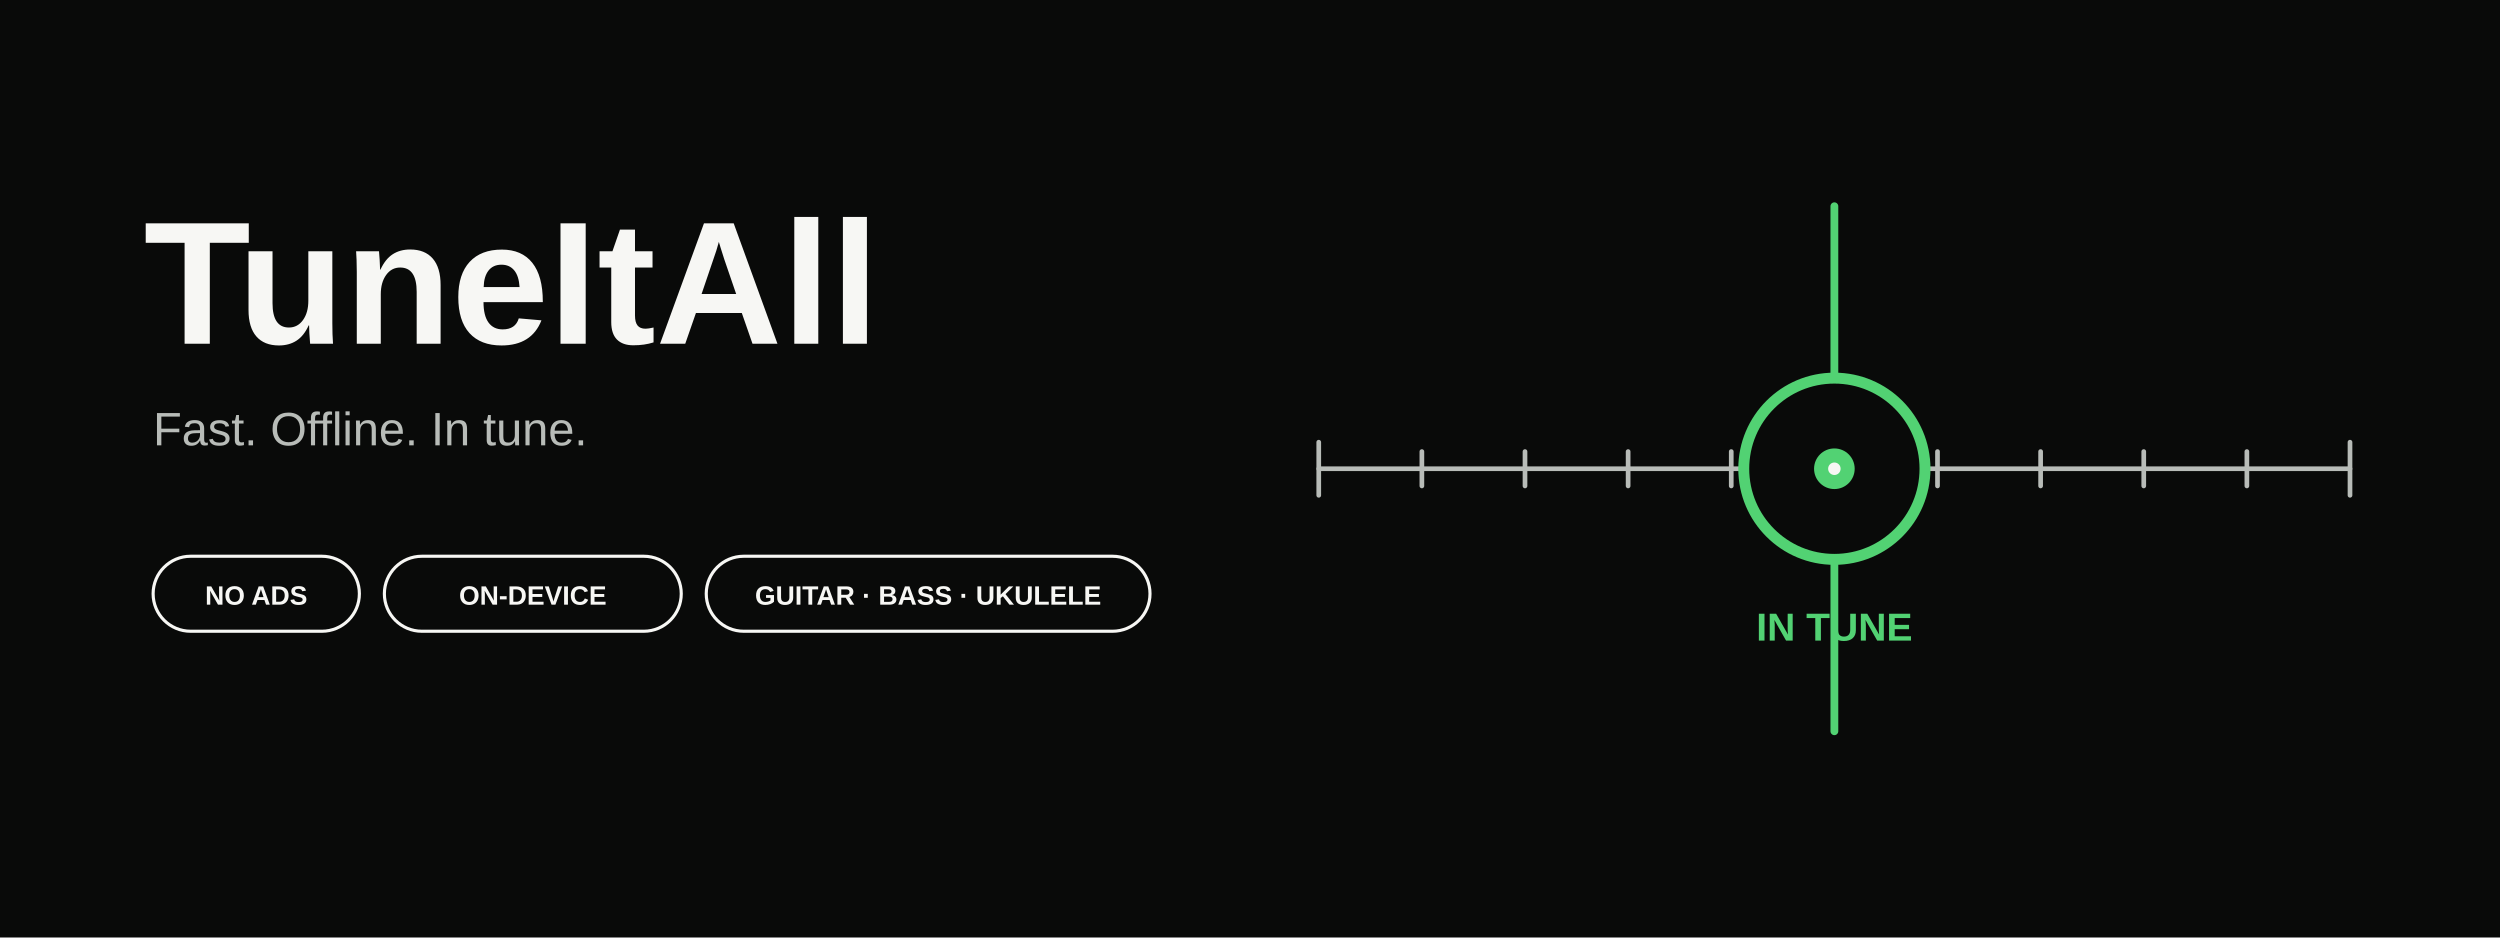
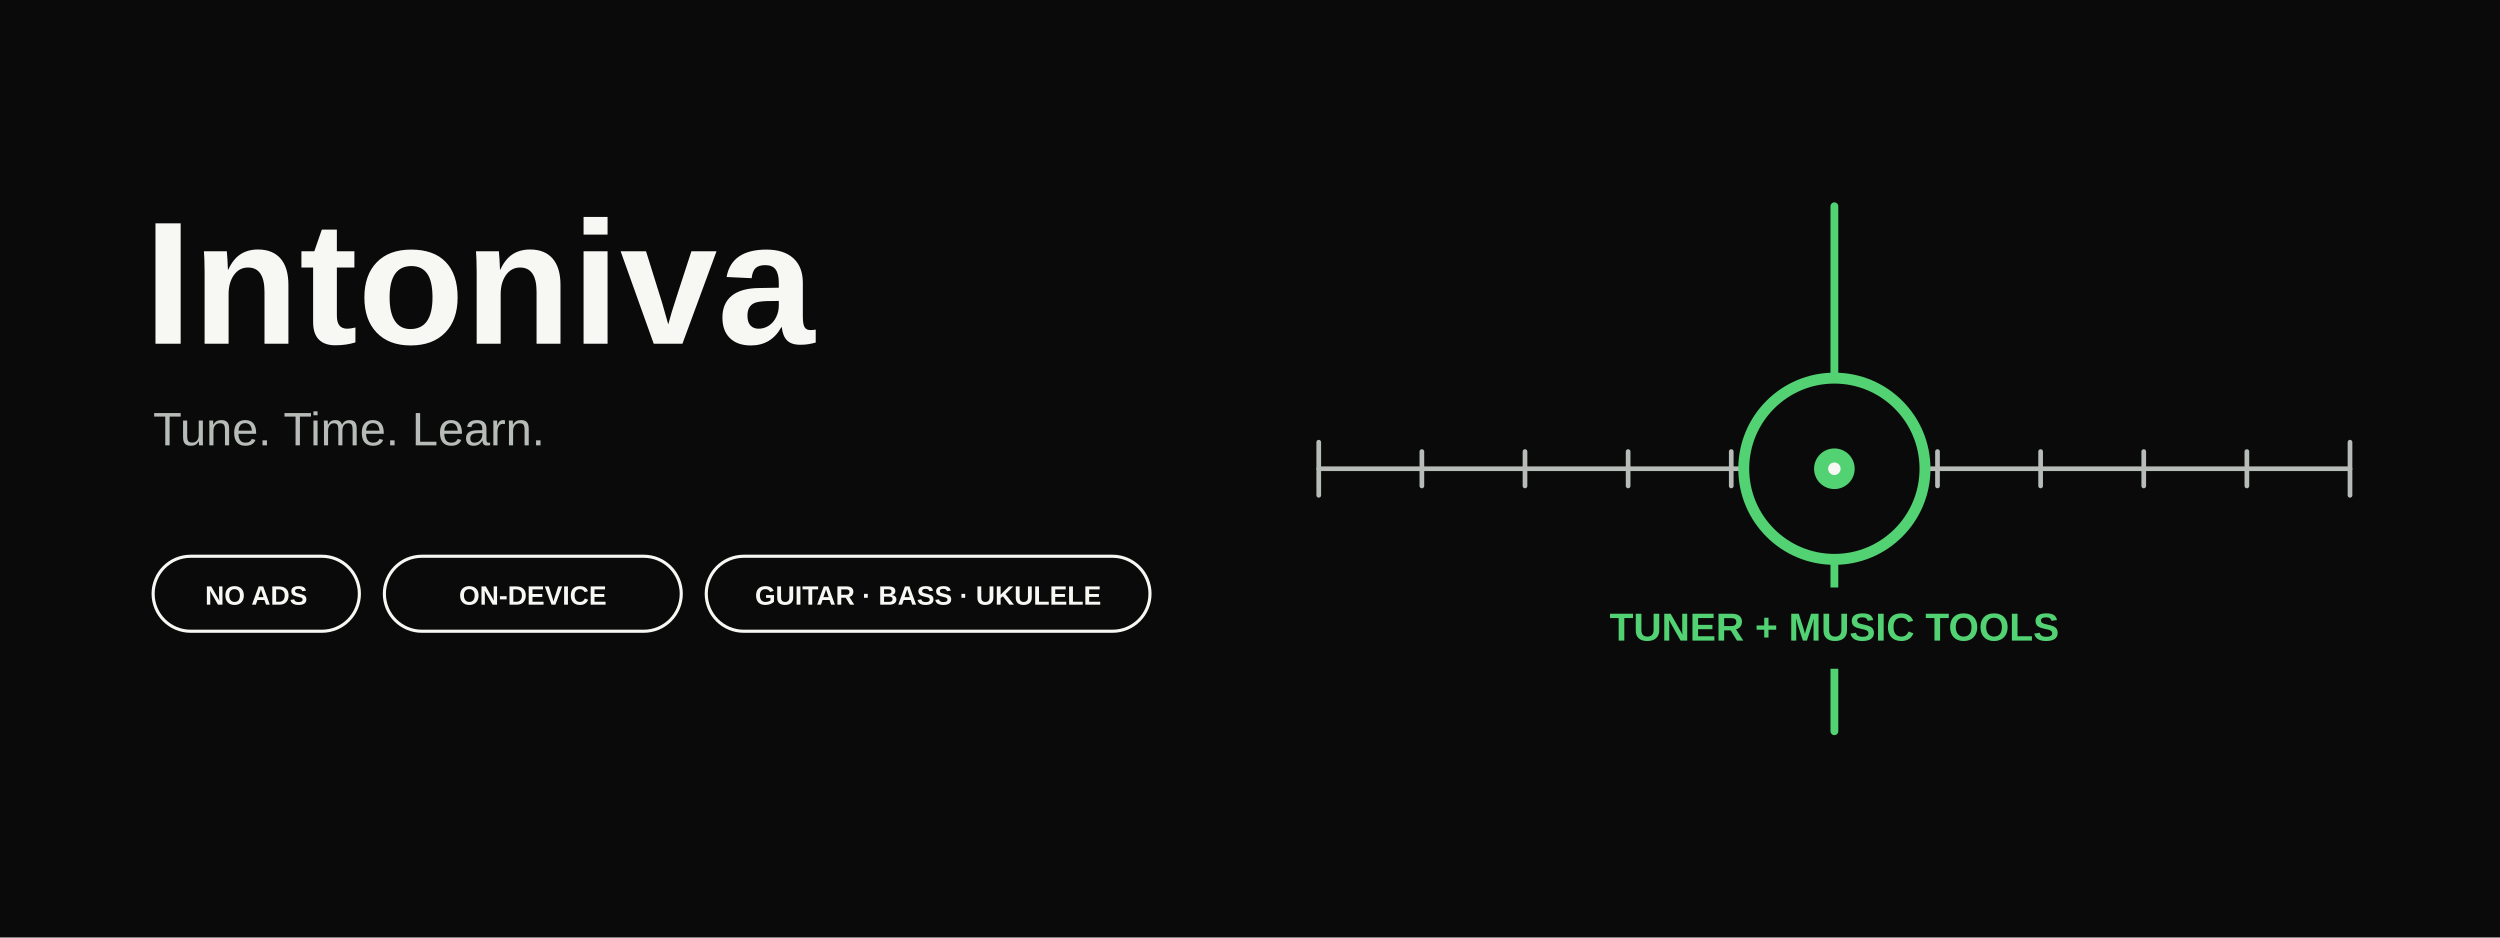
<svg xmlns="http://www.w3.org/2000/svg" width="1600" height="600" viewBox="0 0 1600 600">
  <rect width="1600" height="600" fill="#090a09" />
-   <text x="92" y="220" fill="#f7f7f4" font-family="Arial, sans-serif" font-size="112" font-weight="700">TuneItAll</text>
-   <text x="98" y="285" fill="#b8bcb8" font-family="Arial, sans-serif" font-size="30">Fast. Offline. In tune.</text>
+   <text x="92" y="220" fill="#f7f7f4" font-family="Arial, sans-serif" font-size="112" font-weight="700">Intoniva</text>
+   <text x="98" y="285" fill="#b8bcb8" font-family="Arial, sans-serif" font-size="30">Tune. Time. Learn.</text>
  <g fill="none" stroke="#f7f7f4" stroke-width="2">
    <rect x="98" y="356" width="132" height="48" rx="24" />
    <rect x="246" y="356" width="190" height="48" rx="24" />
    <rect x="452" y="356" width="284" height="48" rx="24" />
  </g>
  <g fill="#f7f7f4" font-family="Arial, sans-serif" font-size="17" font-weight="700" text-anchor="middle">
    <text x="164" y="387">NO ADS</text>
    <text x="341" y="387">ON-DEVICE</text>
    <text x="594" y="387">GUITAR · BASS · UKULELE</text>
  </g>
  <g transform="translate(824 0)">
    <line x1="20" y1="300" x2="680" y2="300" stroke="#b8bcb8" stroke-width="3" stroke-linecap="round" />
    <g stroke="#b8bcb8" stroke-width="3" stroke-linecap="round">
      <line x1="20" y1="283" x2="20" y2="317" />
      <line x1="86" y1="289" x2="86" y2="311" />
      <line x1="152" y1="289" x2="152" y2="311" />
      <line x1="218" y1="289" x2="218" y2="311" />
      <line x1="284" y1="289" x2="284" y2="311" />
      <line x1="350" y1="275" x2="350" y2="325" />
      <line x1="416" y1="289" x2="416" y2="311" />
      <line x1="482" y1="289" x2="482" y2="311" />
      <line x1="548" y1="289" x2="548" y2="311" />
      <line x1="614" y1="289" x2="614" y2="311" />
      <line x1="680" y1="283" x2="680" y2="317" />
    </g>
    <line x1="350" y1="132" x2="350" y2="468" stroke="#52d273" stroke-width="5" stroke-linecap="round" />
    <circle cx="350" cy="300" r="58" fill="#090a09" stroke="#52d273" stroke-width="7" />
    <circle cx="350" cy="300" r="13" fill="#52d273" />
    <circle cx="350" cy="300" r="4" fill="#f7f7f4" />
-     <text x="350" y="410" fill="#52d273" font-family="Arial, sans-serif" font-size="25" font-weight="700" text-anchor="middle">IN TUNE</text>
+     <rect x="205" y="376" width="290" height="52" fill="#090a09" />
+     <text x="350" y="410" fill="#52d273" font-family="Arial, sans-serif" font-size="25" font-weight="700" text-anchor="middle">TUNER + MUSIC TOOLS</text>
  </g>
</svg>
